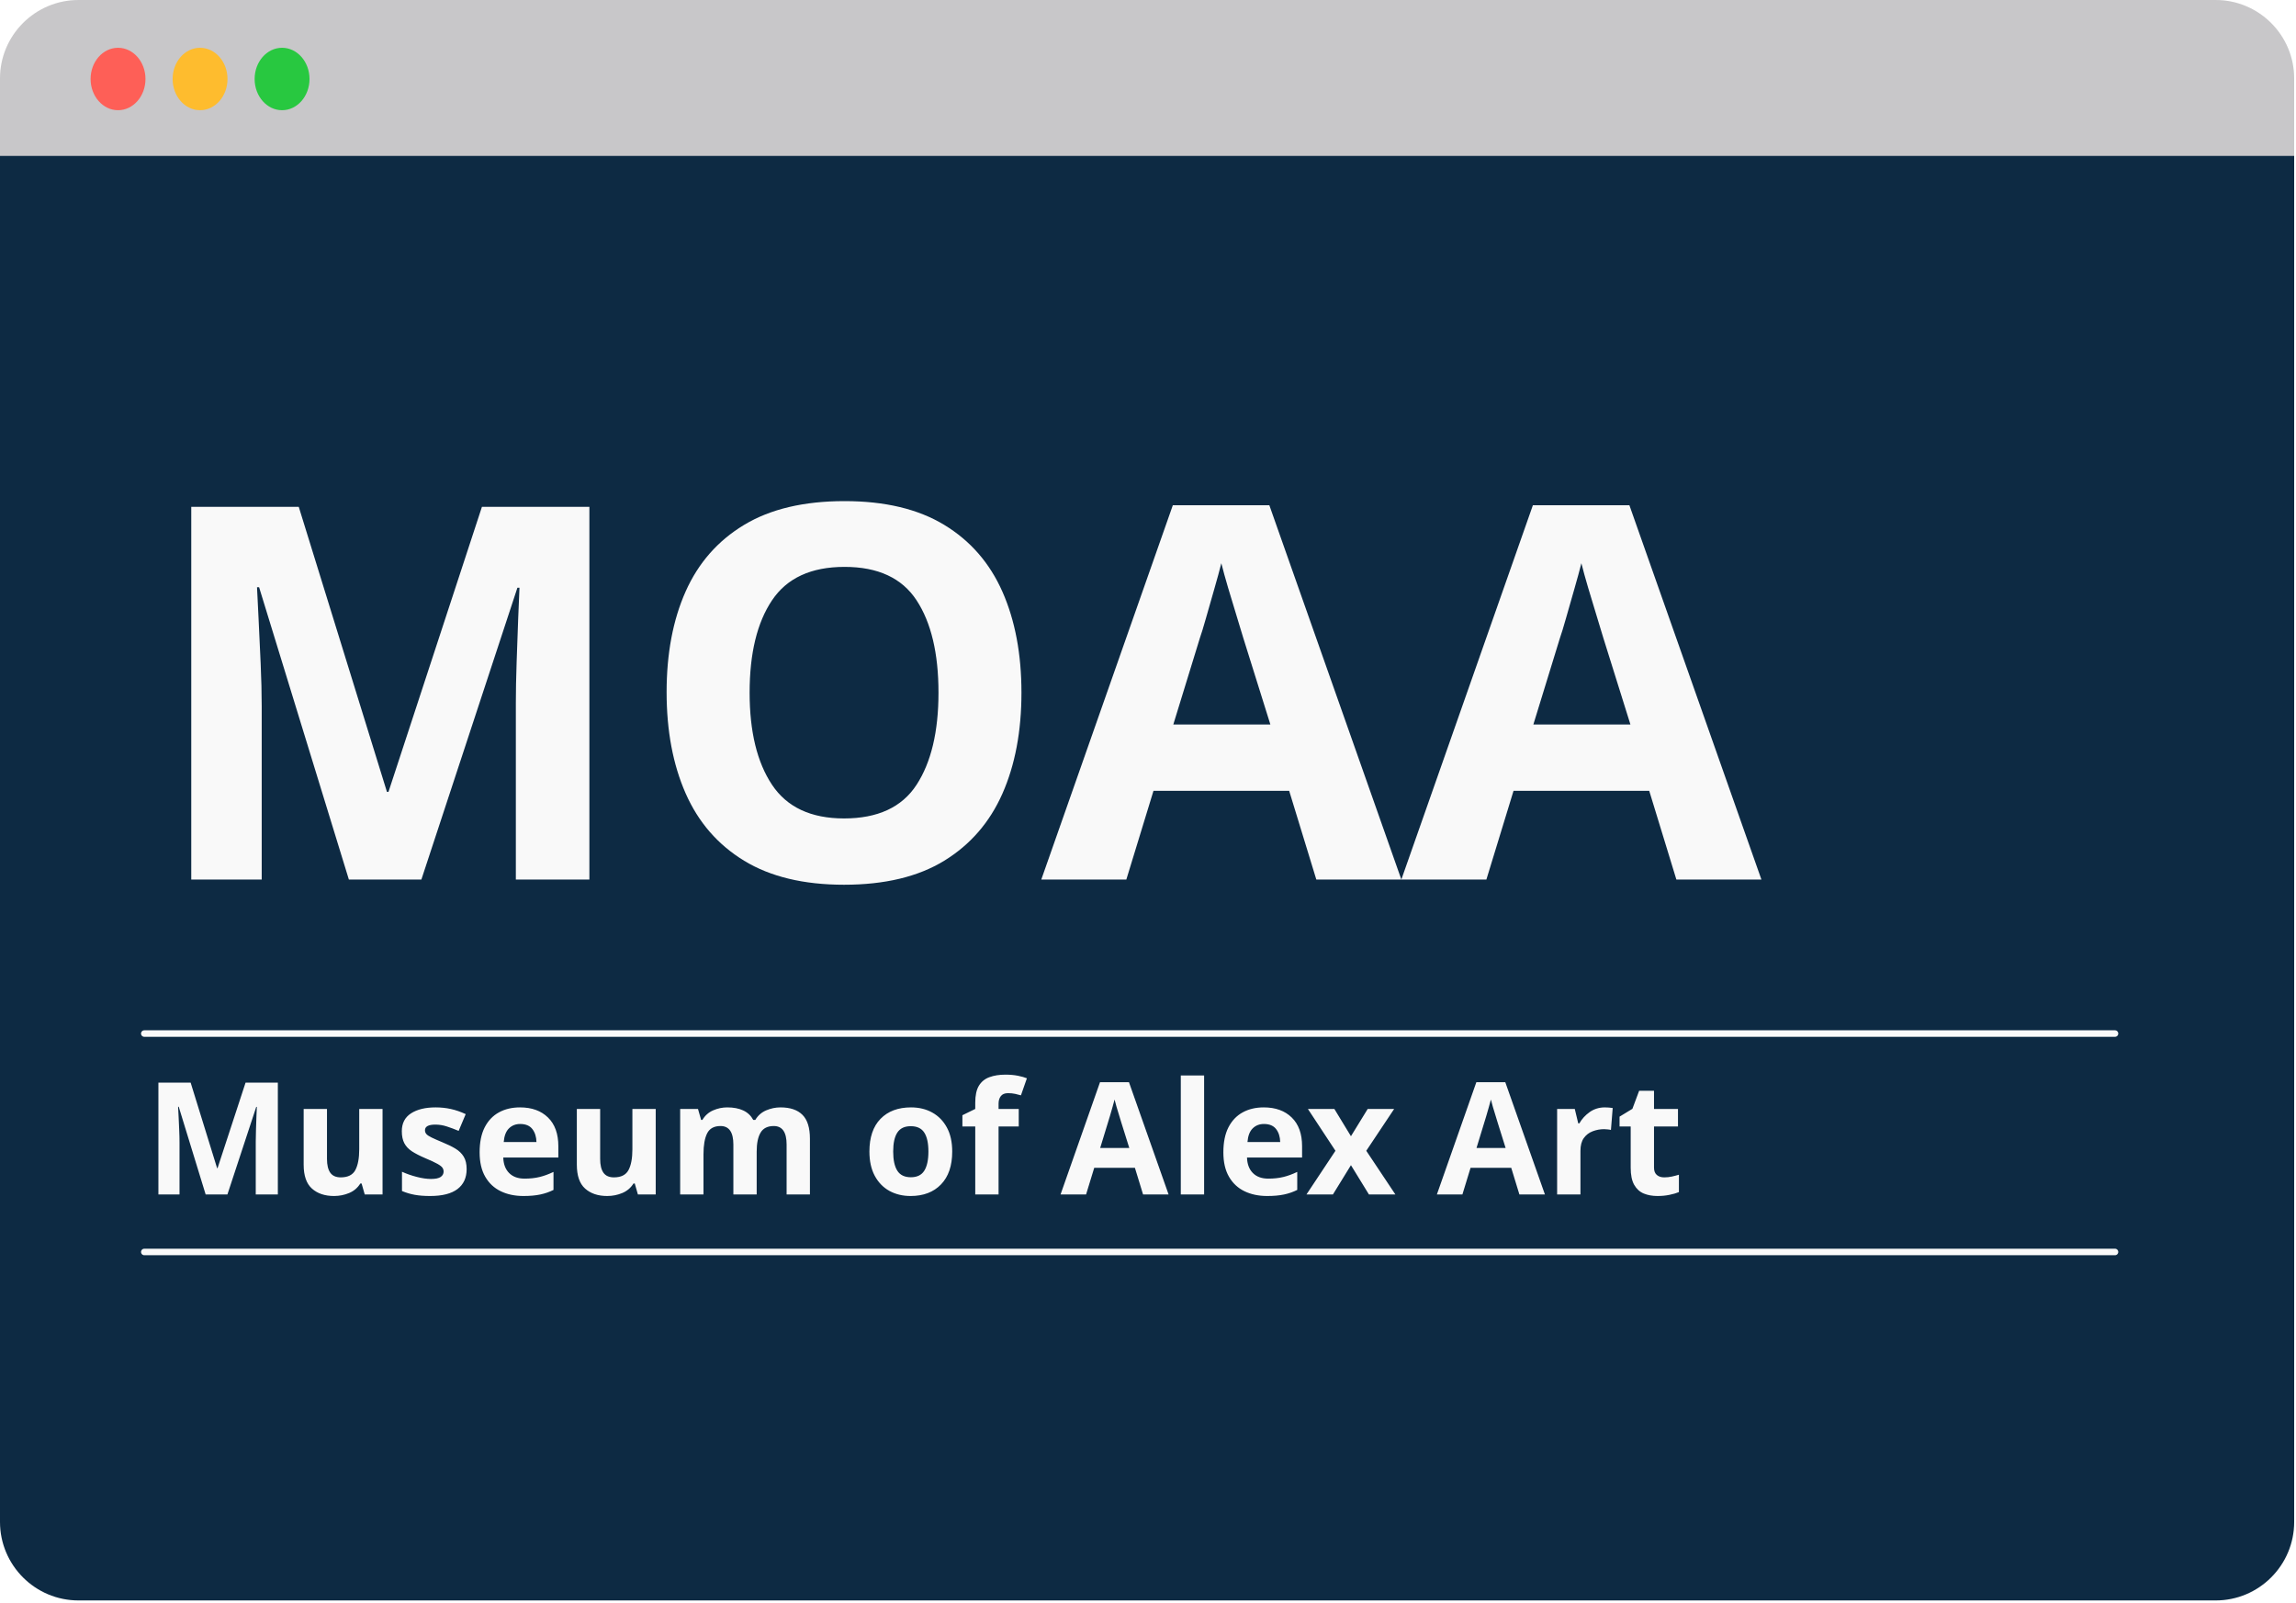
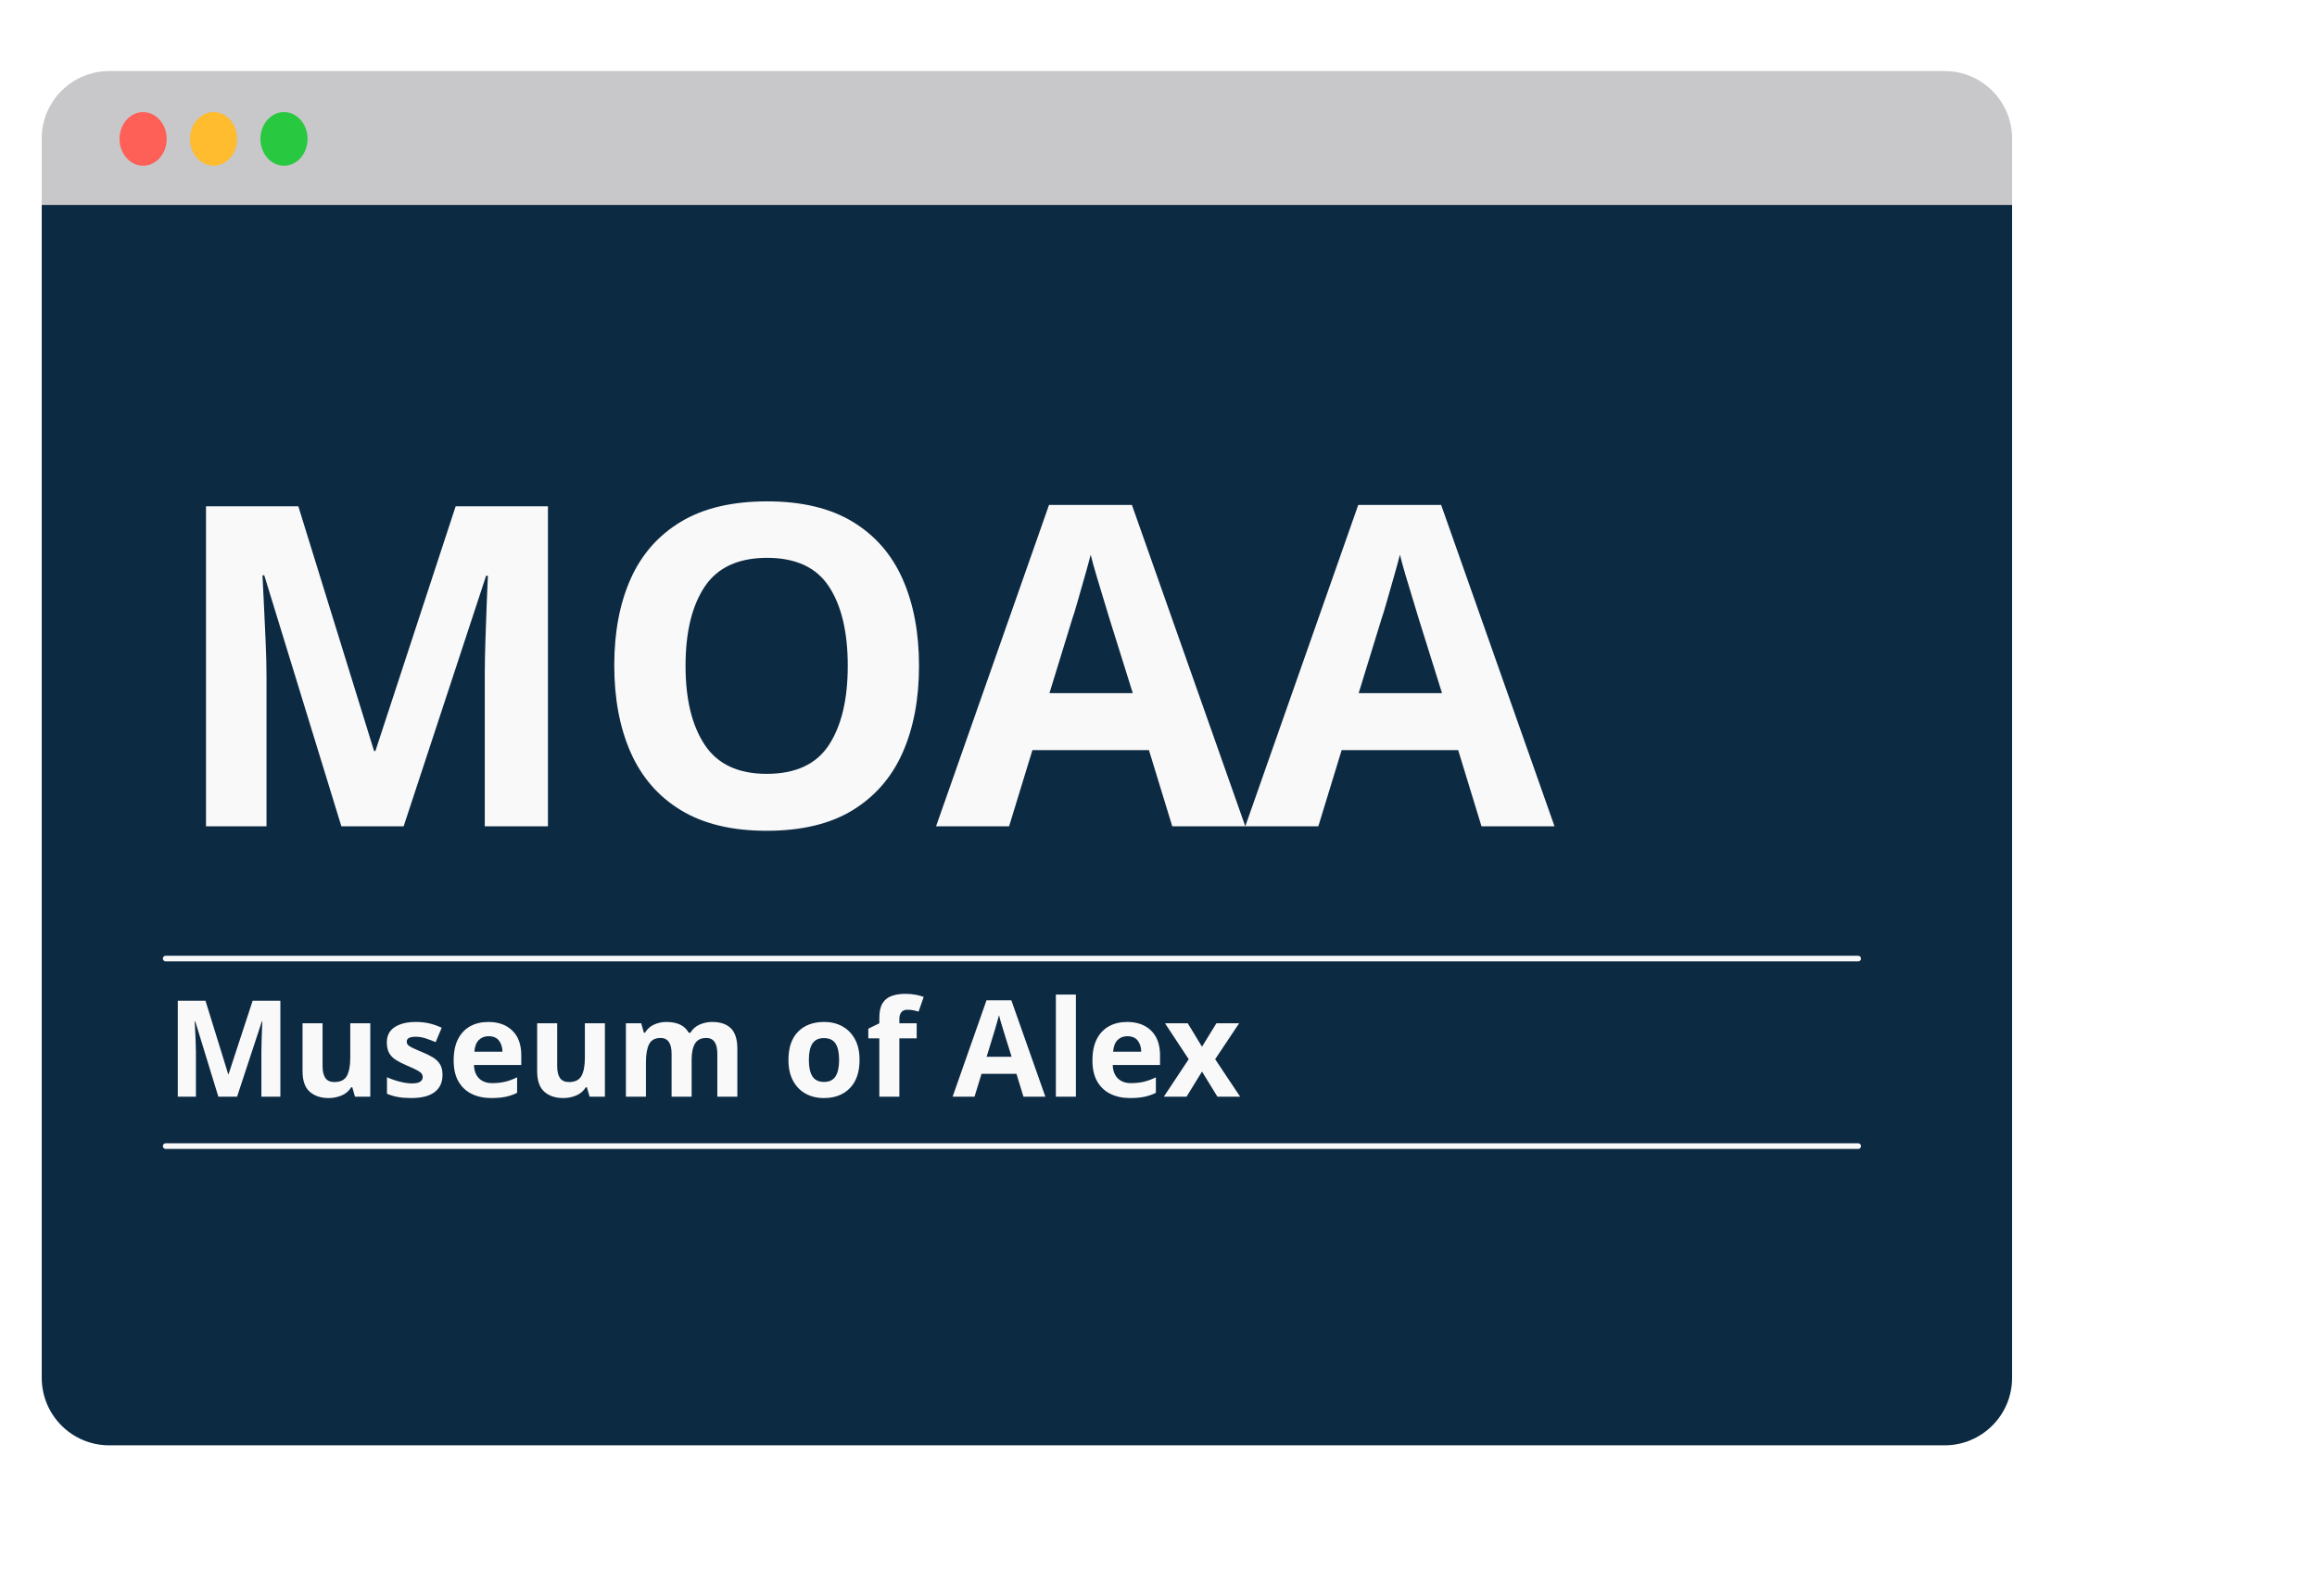
- <svg xmlns="http://www.w3.org/2000/svg" width="100%" height="100%" viewBox="0 0 880 614" version="1.1" xml:space="preserve" style="fill-rule:evenodd;clip-rule:evenodd;stroke-linecap:round;stroke-linejoin:round;stroke-miterlimit:1.5;">
-   <g transform="matrix(1,0,0,1,-18.6284,-3599.48)">
-     <g id="Artboard1" transform="matrix(1.10466,0,0,1.05097,0,3592.46)">
+ <svg xmlns="http://www.w3.org/2000/svg" width="100%" height="100%" viewBox="0 0 1034 712" version="1.1" xml:space="preserve" style="fill-rule:evenodd;clip-rule:evenodd;stroke-linecap:round;stroke-linejoin:round;stroke-miterlimit:1.5;">
+   <g transform="matrix(1,0,0,1,-6.60107,-3573.84)">
+     <g id="Artboard1" transform="matrix(1.10466,0,0,1.05097,6.60107,3598.54)">
      <rect x="0" y="-23.502" width="935.394" height="676.703" style="fill:none;" />
      <g transform="matrix(1.50032,0,0,1.79472,-1.05851,18.6777)">
        <g transform="matrix(0.603368,0,0,0.530167,-8.47873,-29.1189)">
          <path d="M913.16,72.415C913.16,55.803 899.674,42.317 883.062,42.317L63.949,42.317C47.337,42.317 33.85,55.803 33.85,72.415L33.85,625.477C33.85,642.088 47.337,655.575 63.949,655.575L883.062,655.575C899.674,655.575 913.16,642.088 913.16,625.477L913.16,72.415Z" style="fill:rgb(249,249,249);" />
          <clipPath id="_clip1">
            <path d="M913.16,72.415C913.16,55.803 899.674,42.317 883.062,42.317L63.949,42.317C47.337,42.317 33.85,55.803 33.85,72.415L33.85,625.477C33.85,642.088 47.337,655.575 63.949,655.575L883.062,655.575C899.674,655.575 913.16,642.088 913.16,625.477L913.16,72.415Z" />
          </clipPath>
          <g clip-path="url(#_clip1)">
            <g transform="matrix(1,0,0,0.764655,15.2218,32.3063)">
              <rect x="18.628" y="13.091" width="879.31" height="79.165" style="fill:rgb(200,199,201);" />
            </g>
            <g transform="matrix(1.05013,0,0,1.4669,-21.1647,-2965.5)">
              <rect x="52.389" y="2091.18" width="837.334" height="382.147" style="fill:rgb(13,42,67);" />
            </g>
          </g>
        </g>
        <g transform="matrix(0.440072,0,0,0.439715,6.61232,-20.1394)">
          <circle cx="74.148" cy="67.093" r="14.419" style="fill:rgb(254,95,87);" />
        </g>
        <g transform="matrix(0.440072,0,0,0.439715,25.5791,-20.1394)">
          <circle cx="74.148" cy="67.093" r="14.419" style="fill:rgb(254,188,46);" />
        </g>
        <g transform="matrix(0.440072,0,0,0.439715,44.5459,-20.1394)">
          <circle cx="74.148" cy="67.093" r="14.419" style="fill:rgb(40,200,64);" />
        </g>
      </g>
      <g transform="matrix(0.905254,0,0,0.9515,-5.68434e-14,-3390.39)">
-         <text x="73.934px" y="3907.24px" style="font-family:'Poppins-ExtraBold', 'Poppins';font-weight:800;font-size:200px;fill:rgb(249,249,249);">MOAA</text>
+         <text x="73.934px" y="3907.24px" style="font-family:'MonoLisa-Black', 'MonoLisa';font-weight:900;font-size:200px;fill:rgb(249,249,249);">MOAA</text>
      </g>
      <g transform="matrix(0.905254,0,0,0.9515,-2.84217e-14,-3176.99)">
-         <text x="73.934px" y="3803.64px" style="font-family:'Poppins-Bold', 'Poppins';font-weight:700;font-size:60px;fill:rgb(249,249,249);">Museum of Alex Art</text>
+         <text x="73.934px" y="3803.64px" style="font-family:'MonoLisa-Black', 'MonoLisa';font-weight:900;font-size:60px;fill:rgb(249,249,249);">Museum of Alex</text>
      </g>
      <g transform="matrix(0.905254,0,0,0.9515,0,-3333.15)">
        <path d="M73.934,3906.11L829.255,3906.11" style="fill:none;stroke:rgb(249,249,249);stroke-width:2.5px;" />
      </g>
      <g transform="matrix(0.905254,0,0,0.9515,0,-3253.52)">
        <path d="M73.934,3906.11L829.255,3906.11" style="fill:none;stroke:rgb(249,249,249);stroke-width:2.5px;" />
      </g>
    </g>
  </g>
</svg>
